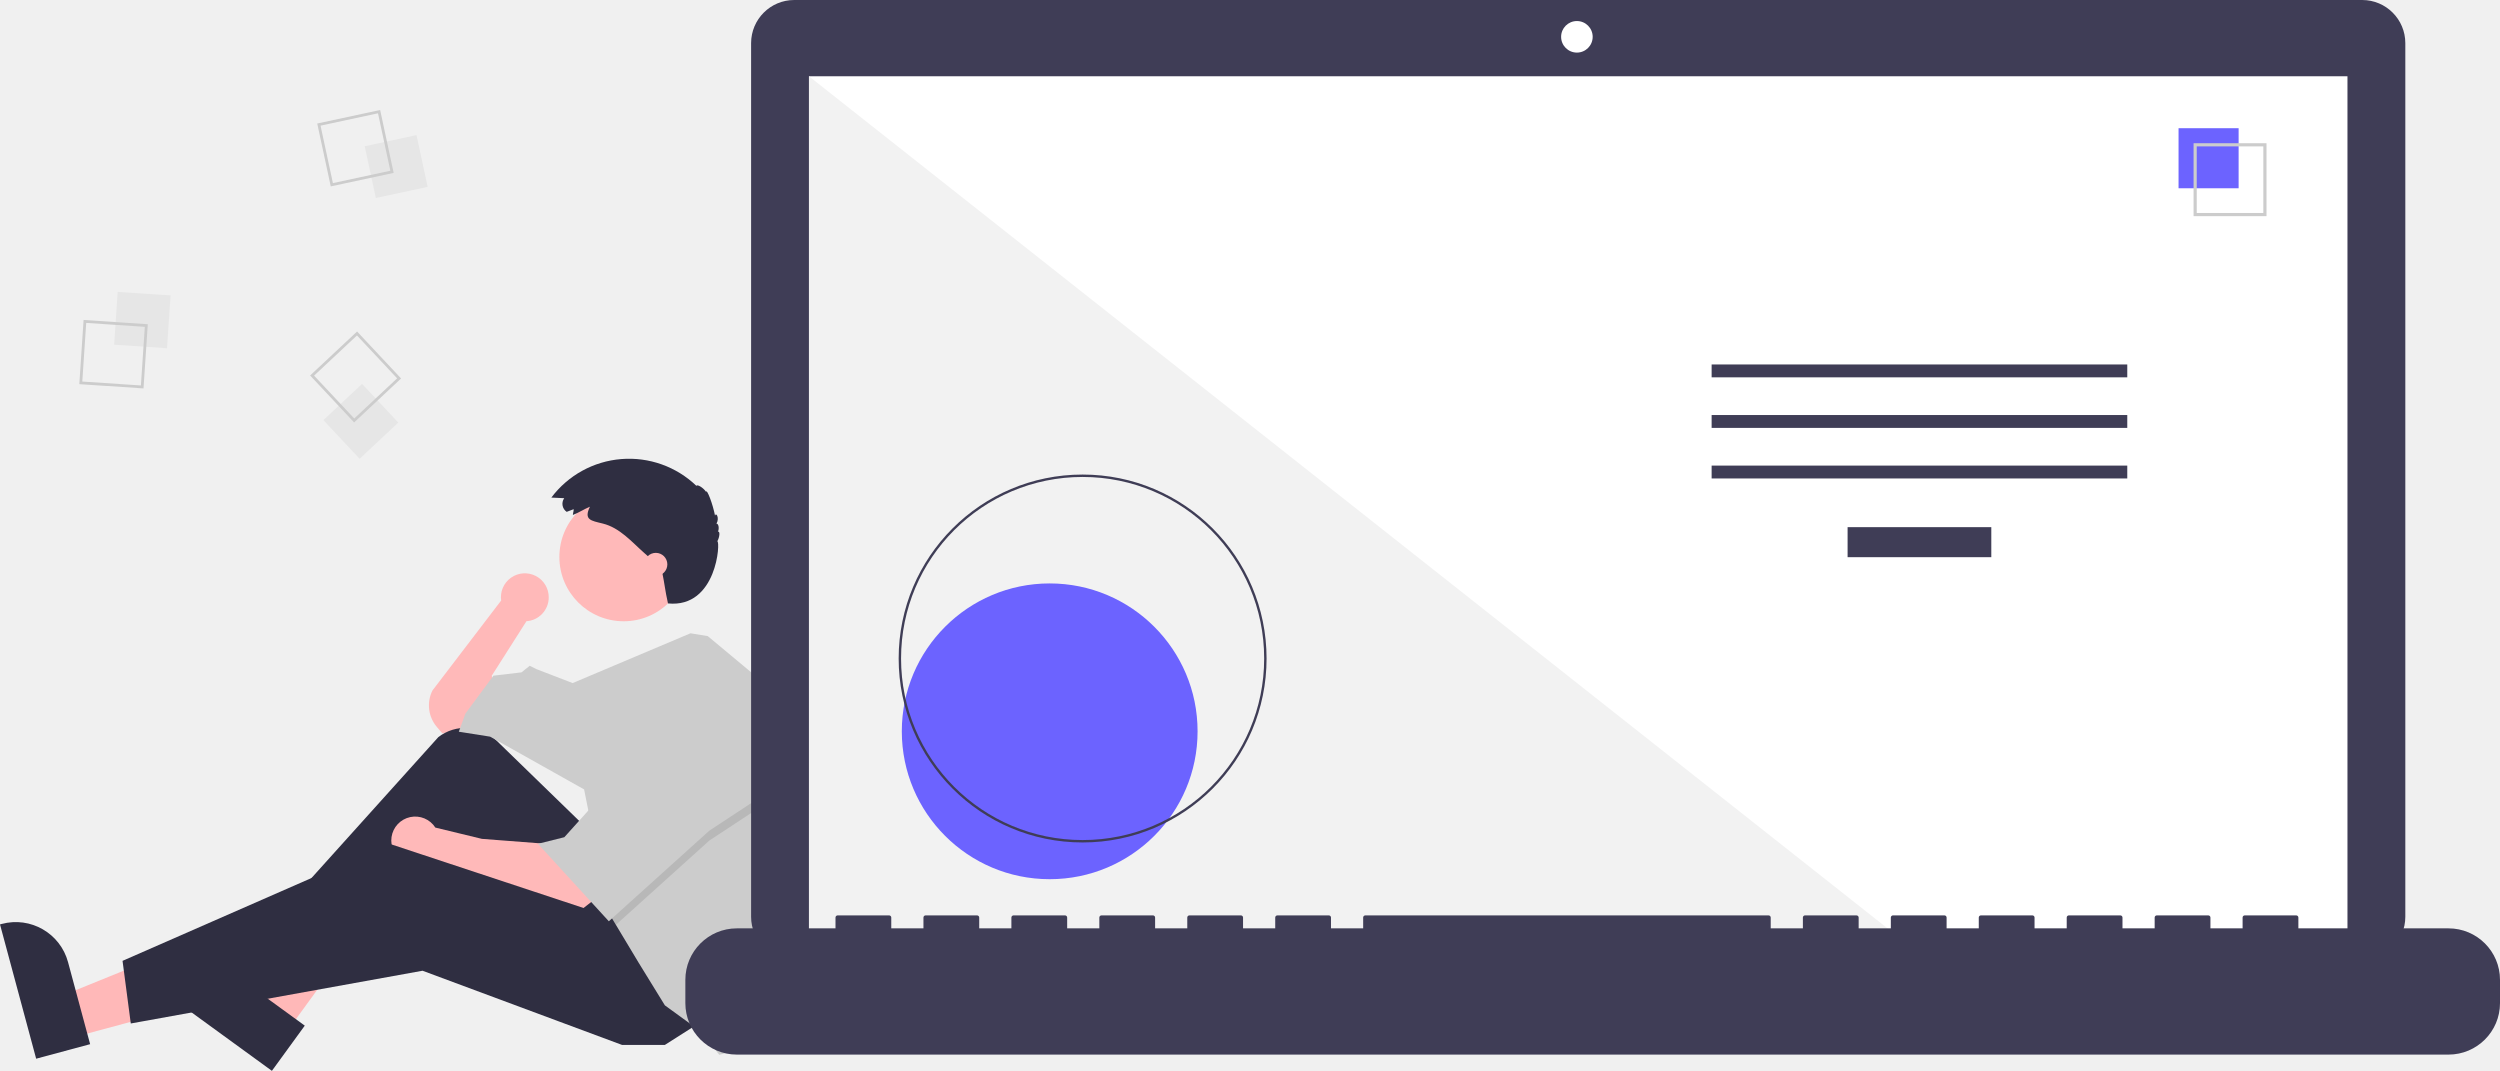
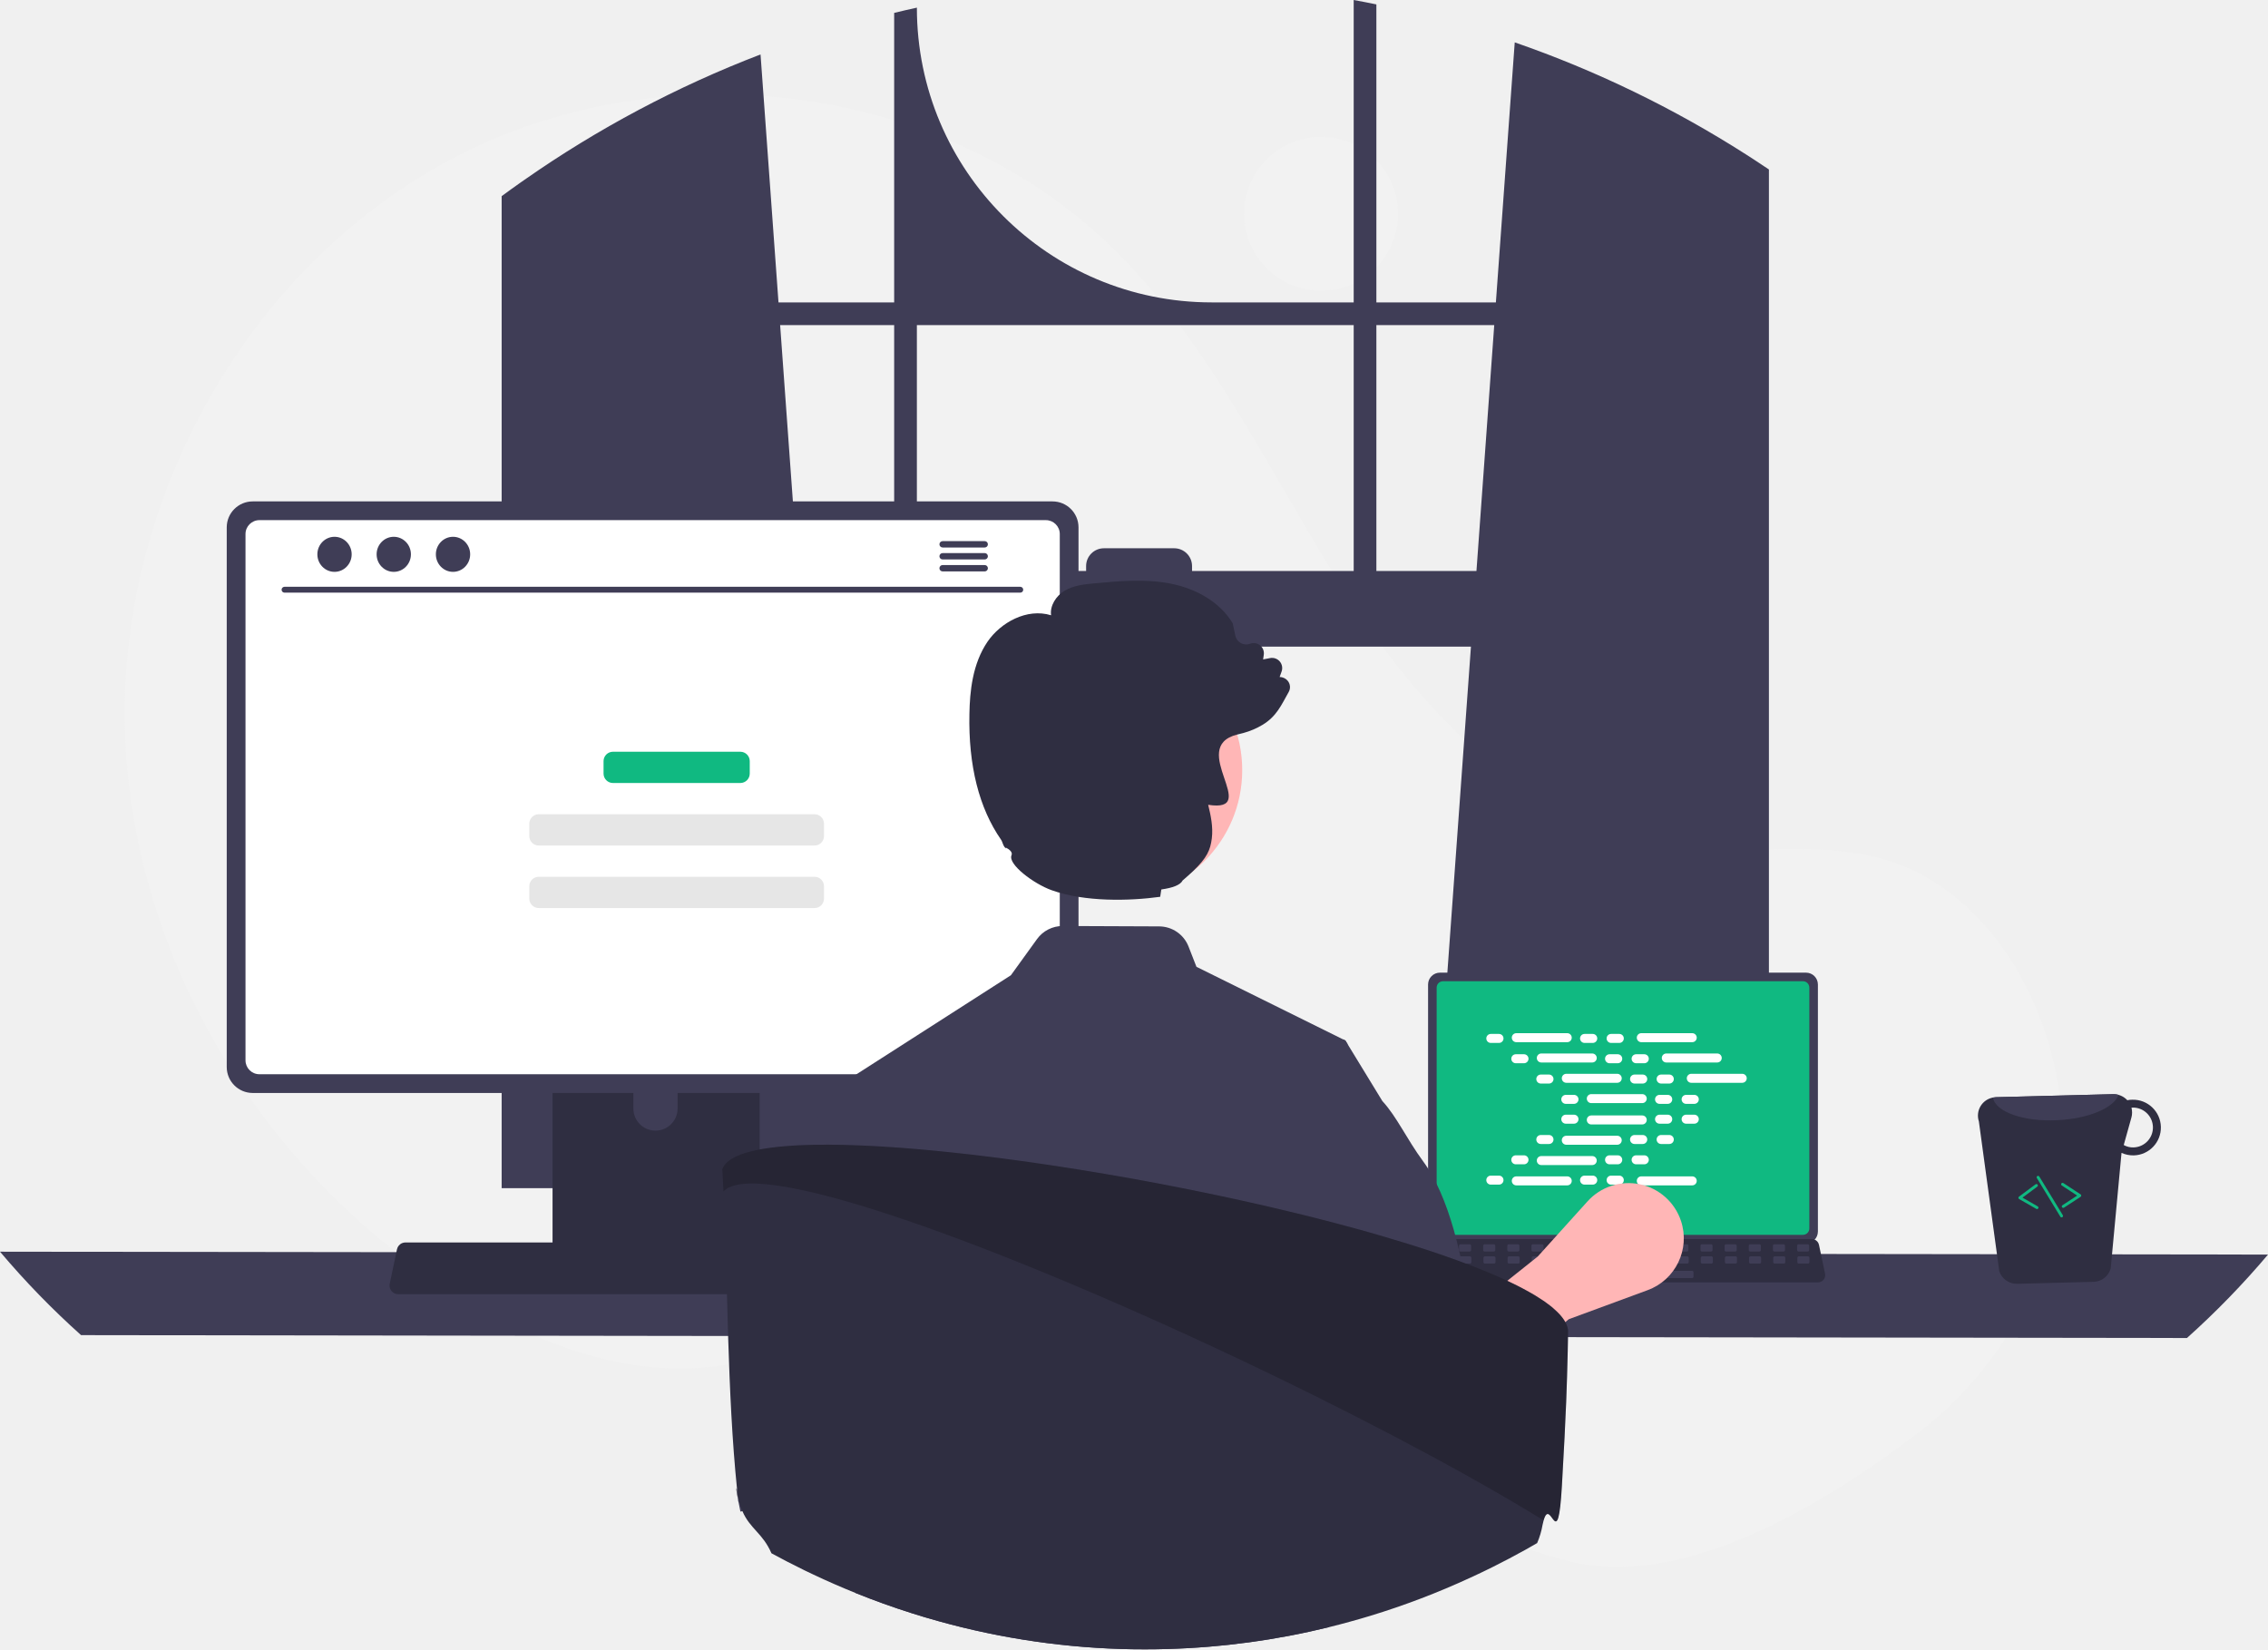
- <svg xmlns="http://www.w3.org/2000/svg" data-name="Layer 1" width="1019.484" height="436.681" viewBox="0 0 1019.484 436.681">
-   <path d="M314.028,475.274a9.751,9.751,0,1,0-19.407,1.282l-28.014,36.686a13.583,13.583,0,0,0,1.836,14.914l2.198,2.564,10.083-2.017,11.428-10.083L290.806,507.192l14.117-22.183-.018-.016A9.743,9.743,0,0,0,314.028,475.274Z" transform="translate(-90.2579 -231.6594)" fill="#ffb9b9" />
-   <polygon points="30.041 422.968 25.468 405.984 88.8 380.265 95.549 405.331 30.041 422.968" fill="#ffb8b8" />
-   <path d="M105.002,663.391,90.258,608.629l.693-.187a22.075,22.075,0,0,1,27.054,15.575l0.0.001L127.01,657.466Z" transform="translate(-90.2579 -231.6594)" fill="#2f2e41" />
-   <polygon points="117.278 420.254 103.054 409.91 136.185 350.121 157.179 365.388 117.278 420.254" fill="#ffb8b8" />
-   <path d="M201.137,668.341,155.271,634.985l.422-.58a22.075,22.075,0,0,1,30.835-4.87l.001.001L214.542,649.908Z" transform="translate(-90.2579 -231.6594)" fill="#2f2e41" />
-   <path d="M328.45,568.364l-35.795-34.773a18.076,18.076,0,0,0-23.668-1.322L201.401,607.352l6.05,9.411L271.984,573.069l43.694,57.139,41.678-20.838Z" transform="translate(-90.2579 -231.6594)" fill="#2f2e41" />
-   <path d="M312.989,575.758l-26.217-2.017-18.986-4.603a9.753,9.753,0,1,0-1.85,12.656l-.003.014,11.428,4.706,49.072,16.806,6.05-4.706Z" transform="translate(-90.2579 -231.6594)" fill="#ffb9b9" />
-   <polygon points="285.92 416.699 271.131 426.11 253.653 426.11 172.315 395.86 53.332 417.371 49.971 391.826 158.871 344.099 254.326 375.693 285.92 416.699" fill="#2f2e41" />
-   <circle cx="254.326" cy="227.132" r="26.217" fill="#ffb9b9" />
-   <path d="M412.417,563.463a150.631,150.631,0,0,1-7.388,46.592l-1.963,6.037-9.411,43.022-10.083,2.689-7.394-9.411-14.789-10.755L350.634,624.158,341.411,608.791l-2.877-4.8-10.083-50.416-38.317-21.511-12.772-2.017,2.689-7.394,11.428-15.461L302.906,505.847l3.361-2.689,2.689,1.344,14.823,5.71,48.057-20.304,7.031,1.15L403.067,511.225A150.499,150.499,0,0,1,412.417,563.463Z" transform="translate(-90.2579 -231.6594)" fill="#ccc" />
-   <polygon points="314.825 325.949 289.281 342.754 251.153 377.131 248.276 372.332 240.209 331.999 242.226 331.999 263.065 293.683 314.825 325.949" opacity="0.1" style="isolation:isolate" />
-   <polygon points="263.065 289.649 242.226 327.965 230.126 341.41 219.371 344.099 248.276 375.693 289.281 338.721 314.825 321.915 263.065 289.649" fill="#ccc" />
-   <path d="M324.193,439.299l-2.841,1.093a3.965,3.965,0,0,1-1.06-5.507q.023-.034.047-.067l-5.249-.246a39.637,39.637,0,0,1,59.173-4.77c.239-.823,2.844.778,3.908,2.402.357-1.339,2.8,5.135,3.664,9.712.4-1.524,1.938.936.591,3.297.854-.125,1.239,2.059.578,3.276.934-.439.777,2.169-.236,3.911,1.333-.118-.114,27.331-20.114,25.331-1.392-6.397-1-6-2.64-14.226-.763-.81-1.599-1.548-2.433-2.284l-4.513-3.983c-5.247-4.632-10.021-10.348-17.011-12.08-4.804-1.19-7.841-1.458-5.223-6.872-2.365.987-4.574,2.455-6.961,3.372C323.905,440.902,324.239,440.055,324.193,439.299Z" transform="translate(-90.2579 -231.6594)" fill="#2f2e41" />
-   <circle cx="267.434" cy="230.157" r="4.706" fill="#ffb9b9" />
-   <rect x="137.514" y="351.376" width="21.61" height="21.61" transform="translate(-313.1754 254.4458) rotate(-86.18992)" fill="#e6e6e6" style="isolation:isolate" />
-   <path d="M124.344,362.131l26.183,1.744-1.744,26.183-26.183-1.744Zm24.969,2.806-23.906-1.592-1.592,23.906,23.906,1.592Z" transform="translate(-90.2579 -231.6594)" fill="#ccc" />
-   <rect x="241.009" y="288.772" width="21.61" height="21.61" transform="translate(-147.5724 -172.0746) rotate(-12.12675)" fill="#e6e6e6" style="isolation:isolate" />
-   <path d="M245.278,276.51l5.513,25.655-25.655,5.513-5.513-25.655Zm4.157,24.779-5.033-23.424-23.424,5.033,5.033,23.424Z" transform="translate(-90.2579 -231.6594)" fill="#ccc" />
-   <rect x="226.603" y="392.674" width="21.61" height="21.61" transform="translate(-301.9456 39.64172) rotate(-43.12712)" fill="#e6e6e6" style="isolation:isolate" />
-   <path d="M253.815,385.997,234.663,403.935l-17.939-19.152,19.152-17.939Zm-19.099,16.326,17.486-16.379-16.379-17.486-17.486,16.379Z" transform="translate(-90.2579 -231.6594)" fill="#ccc" />
-   <path d="M1053.535,231.659H414.152a17.598,17.598,0,0,0-17.599,17.598v356.252a17.599,17.599,0,0,0,17.599,17.599H1053.535a17.599,17.599,0,0,0,17.599-17.599V249.258a17.599,17.599,0,0,0-17.599-17.598Z" transform="translate(-90.2579 -231.6594)" fill="#3f3d56" />
-   <rect x="329.89" y="31.101" width="627.391" height="353.913" fill="#fff" />
-   <circle cx="643.049" cy="15.014" r="6.435" fill="#fff" />
-   <polygon points="777.858 385.015 329.89 385.015 329.89 31.102 777.858 385.015" fill="#f2f2f2" style="isolation:isolate" />
-   <circle cx="428.058" cy="298.224" r="60.307" fill="#6c63ff" />
-   <path d="M531.741,575.21a75.016,75.016,0,1,1,75.016-75.016A75.016,75.016,0,0,1,531.741,575.21Zm0-149.051A74.035,74.035,0,1,0,605.776,500.194a74.035,74.035,0,0,0-74.035-74.035Z" transform="translate(-90.2579 -231.6594)" fill="#3f3d56" />
-   <rect x="753.437" y="214.97" width="58.605" height="12.246" fill="#3f3d56" />
-   <rect x="697.991" y="148.627" width="169.497" height="5.248" fill="#3f3d56" />
-   <rect x="697.991" y="169.246" width="169.497" height="5.248" fill="#3f3d56" />
-   <rect x="697.991" y="189.866" width="169.497" height="5.248" fill="#3f3d56" />
-   <rect x="888.401" y="52.282" width="24.492" height="24.492" fill="#6c63ff" />
-   <path d="M1014.522,319.804h-29.74v-29.74h29.74Zm-28.447-1.293h27.154V291.357H986.075Z" transform="translate(-90.2579 -231.6594)" fill="#ccc" />
-   <path d="M1088.749,610.239h-61.229v-4.412a.875.875,0,0,0-.875-.875h-20.993a.875.875,0,0,0-.875.875v4.412H991.657v-4.412a.875.875,0,0,0-.875-.875H969.789a.875.875,0,0,0-.875.875h0v4.412H955.794v-4.412a.875.875,0,0,0-.875-.875h-20.993a.875.875,0,0,0-.875.875h0v4.412H919.931v-4.412a.875.875,0,0,0-.875-.875H898.064a.875.875,0,0,0-.875.875v4.412H884.068v-4.412a.875.875,0,0,0-.875-.875H862.201a.875.875,0,0,0-.875.875h0v4.412H848.205v-4.412a.875.875,0,0,0-.875-.875H826.338a.875.875,0,0,0-.875.875h0v4.412H812.343v-4.412a.875.875,0,0,0-.875-.875H647.023a.875.875,0,0,0-.875.875h0v4.412H633.028v-4.412a.875.875,0,0,0-.875-.875H611.161a.875.875,0,0,0-.875.875h0v4.412h-13.121v-4.412a.875.875,0,0,0-.875-.875h-20.993a.875.875,0,0,0-.875.875h0v4.412H561.302v-4.412a.875.875,0,0,0-.875-.875H539.435a.875.875,0,0,0-.875.875h0v4.412H525.44v-4.412a.875.875,0,0,0-.875-.875H503.572a.875.875,0,0,0-.875.875h0v4.412h-13.121v-4.412a.875.875,0,0,0-.875-.875H467.709a.875.875,0,0,0-.875.875v4.412H453.714v-4.412a.875.875,0,0,0-.875-.875H431.846a.875.875,0,0,0-.875.875h0v4.412H390.735A20.993,20.993,0,0,0,369.742,631.232v9.492A20.993,20.993,0,0,0,390.735,661.717h698.014a20.993,20.993,0,0,0,20.993-20.993V631.232A20.993,20.993,0,0,0,1088.749,610.239Z" transform="translate(-90.2579 -231.6594)" fill="#3f3d56" />
+ <svg xmlns="http://www.w3.org/2000/svg" data-name="Layer 1" width="786.82" height="572.258" viewBox="0 0 786.82 572.258">
+   <circle cx="458.321" cy="74.182" r="26.701" fill="#f2f2f2" />
+   <path d="M872.038,661.023c39.688-30.229,58.644-81.025,46.776-129.482q-.442-1.806-.934-3.604c-7.867-28.763-27.332-56.101-55.7-65.291-23.82-7.717-49.82-1.783-74.669-4.851-48.781-6.024-86.601-45.494-113.211-86.819-26.611-41.325-47.062-87.583-82.422-121.724-58.285-56.275-153.362-68.391-225.627-31.76C293.987,254.121,247.955,335.391,249.918,416.386c1.963,80.995,50.046,158.432,119.875,199.517,25.652,15.093,55.321,25.785,84.848,22.044,25.62-3.246,48.899-17.013,74.399-21.1,40.091-6.426,79.927,11.701,114.603,32.824,34.676,21.123,68.17,46.16,107.574,55.952C789.478,715.131,836.881,687.801,872.038,661.023Z" transform="translate(-206.59 -163.8711)" fill="#f2f2f2" />
+   <path d="M815.016,219.191c-.87-.58-1.75-1.13-2.62-1.69a380.24,380.24,0,0,0-80.31-38.93l-6.54,90.22h-41.46v-103.39c-2.61-.54-5.24-1.05-7.87-1.53v104.92H626.946A102.27,102.27,0,0,1,524.676,166.521v-0c-2.64.57-5.26,1.18-7.88,1.83v100.44h-40.13l-6.23-86.03a380.858,380.858,0,0,0-81.94,43.53c-.44.3-.88.61-1.31.91-2.21,1.55-4.39,3.13-6.56,4.73v344.19h118.27l-2.09-28.95-11.5-158.95h231.59l-11.5,158.95-2.09,28.95h116.96v-353.45Q817.656,220.901,815.016,219.191Zm-298.22,142.78h-33.39l-6.17-85.3h39.56Zm159.42,0h-56.08v-1.69a6.18,6.18,0,0,0-6.19-6.18h-24.38a6.178,6.178,0,0,0-6.18,6.18v1.69h-58.71v-85.3h151.54Zm7.87,0v-85.3h40.89l-6.17,85.3Z" transform="translate(-206.59 -163.8711)" fill="#3f3d56" />
+   <path d="M206.59,598.162a289.003,289.003,0,0,0,28.12,28.95l730.58,1a289.003,289.003,0,0,0,28.12-28.95Z" transform="translate(-206.59 -163.8711)" fill="#3f3d56" />
+   <path d="M702.02,505.462v85.704a4.122,4.122,0,0,0,4.119,4.119H833.143a4.122,4.122,0,0,0,4.119-4.119v-85.704a4.124,4.124,0,0,0-4.119-4.115H706.139A4.124,4.124,0,0,0,702.02,505.462Z" transform="translate(-206.59 -163.8711)" fill="#3f3d56" />
+   <path d="M704.999,506.529V590.109a2.205,2.205,0,0,0,2.201,2.201H832.086a2.205,2.205,0,0,0,2.201-2.201V506.529a2.206,2.206,0,0,0-2.201-2.206H707.201A2.206,2.206,0,0,0,704.999,506.529Z" transform="translate(-206.59 -163.8711)" fill="#10b981" />
+   <path d="M699.364,607.881a2.47,2.47,0,0,0,1.943.93H837.299a2.502,2.502,0,0,0,2.446-3.016l-2.111-10.027a2.507,2.507,0,0,0-1.558-1.818,2.425,2.425,0,0,0-.888-.168H703.41a2.424,2.424,0,0,0-.888.168,2.507,2.507,0,0,0-1.558,1.818l-2.111,10.027A2.501,2.501,0,0,0,699.364,607.881Z" transform="translate(-206.59 -163.8711)" fill="#2f2e41" />
+   <rect x="830.034" y="595.588" width="4.188" height="2.513" rx="0.488" transform="translate(1457.666 1029.819) rotate(-180)" fill="#3f3d56" />
+   <rect x="821.657" y="595.588" width="4.188" height="2.513" rx="0.488" transform="translate(1440.912 1029.819) rotate(-180)" fill="#3f3d56" />
+   <rect x="813.28" y="595.588" width="4.188" height="2.513" rx="0.488" transform="translate(1424.158 1029.819) rotate(-180)" fill="#3f3d56" />
+   <rect x="804.903" y="595.588" width="4.188" height="2.513" rx="0.488" transform="translate(1407.404 1029.819) rotate(-180)" fill="#3f3d56" />
+   <rect x="796.526" y="595.588" width="4.188" height="2.513" rx="0.488" transform="translate(1390.65 1029.819) rotate(-180)" fill="#3f3d56" />
+   <rect x="788.149" y="595.588" width="4.188" height="2.513" rx="0.488" transform="translate(1373.896 1029.819) rotate(-180)" fill="#3f3d56" />
+   <rect x="779.772" y="595.588" width="4.188" height="2.513" rx="0.488" transform="translate(1357.142 1029.819) rotate(-180)" fill="#3f3d56" />
+   <rect x="771.395" y="595.588" width="4.188" height="2.513" rx="0.488" transform="translate(1340.388 1029.819) rotate(-180)" fill="#3f3d56" />
+   <rect x="763.018" y="595.588" width="4.188" height="2.513" rx="0.488" transform="translate(1323.634 1029.819) rotate(-180)" fill="#3f3d56" />
+   <rect x="754.641" y="595.588" width="4.188" height="2.513" rx="0.488" transform="translate(1306.88 1029.819) rotate(-180)" fill="#3f3d56" />
+   <rect x="746.264" y="595.588" width="4.188" height="2.513" rx="0.488" transform="translate(1290.126 1029.819) rotate(-180)" fill="#3f3d56" />
+   <rect x="737.887" y="595.588" width="4.188" height="2.513" rx="0.488" transform="translate(1273.372 1029.819) rotate(-180)" fill="#3f3d56" />
+   <rect x="729.51" y="595.588" width="4.188" height="2.513" rx="0.488" transform="translate(1256.618 1029.819) rotate(-180)" fill="#3f3d56" />
+   <rect x="721.133" y="595.588" width="4.188" height="2.513" rx="0.488" transform="translate(1239.865 1029.819) rotate(-180)" fill="#3f3d56" />
+   <rect x="712.756" y="595.588" width="4.188" height="2.513" rx="0.488" transform="translate(1223.111 1029.819) rotate(-180)" fill="#3f3d56" />
+   <rect x="704.379" y="595.588" width="4.188" height="2.513" rx="0.488" transform="translate(1206.357 1029.819) rotate(-180)" fill="#3f3d56" />
+   <rect x="830.133" y="599.777" width="4.188" height="2.513" rx="0.488" transform="translate(1457.864 1038.196) rotate(-180)" fill="#3f3d56" />
+   <rect x="821.756" y="599.777" width="4.188" height="2.513" rx="0.488" transform="translate(1441.11 1038.196) rotate(-180)" fill="#3f3d56" />
+   <rect x="813.379" y="599.777" width="4.188" height="2.513" rx="0.488" transform="translate(1424.356 1038.196) rotate(-180)" fill="#3f3d56" />
+   <rect x="805.002" y="599.777" width="4.188" height="2.513" rx="0.488" transform="translate(1407.602 1038.196) rotate(-180)" fill="#3f3d56" />
+   <rect x="796.625" y="599.777" width="4.188" height="2.513" rx="0.488" transform="translate(1390.848 1038.196) rotate(-180)" fill="#3f3d56" />
+   <rect x="788.248" y="599.777" width="4.188" height="2.513" rx="0.488" transform="translate(1374.094 1038.196) rotate(-180)" fill="#3f3d56" />
+   <rect x="779.871" y="599.777" width="4.188" height="2.513" rx="0.488" transform="translate(1357.34 1038.196) rotate(-180)" fill="#3f3d56" />
+   <rect x="771.494" y="599.777" width="4.188" height="2.513" rx="0.488" transform="translate(1340.586 1038.196) rotate(-180)" fill="#3f3d56" />
+   <rect x="763.117" y="599.777" width="4.188" height="2.513" rx="0.488" transform="translate(1323.832 1038.196) rotate(-180)" fill="#3f3d56" />
+   <rect x="754.74" y="599.777" width="4.188" height="2.513" rx="0.488" transform="translate(1307.078 1038.196) rotate(-180)" fill="#3f3d56" />
+   <rect x="746.363" y="599.777" width="4.188" height="2.513" rx="0.488" transform="translate(1290.324 1038.196) rotate(-180)" fill="#3f3d56" />
+   <rect x="737.986" y="599.777" width="4.188" height="2.513" rx="0.488" transform="translate(1273.57 1038.196) rotate(-180)" fill="#3f3d56" />
+   <rect x="729.609" y="599.777" width="4.188" height="2.513" rx="0.488" transform="translate(1256.816 1038.196) rotate(-180)" fill="#3f3d56" />
+   <rect x="721.232" y="599.777" width="4.188" height="2.513" rx="0.488" transform="translate(1240.062 1038.196) rotate(-180)" fill="#3f3d56" />
+   <rect x="712.855" y="599.777" width="4.188" height="2.513" rx="0.488" transform="translate(1223.309 1038.196) rotate(-180)" fill="#3f3d56" />
+   <rect x="704.478" y="599.777" width="4.188" height="2.513" rx="0.488" transform="translate(1206.555 1038.196) rotate(-180)" fill="#3f3d56" />
+   <rect x="760.604" y="604.803" width="33.508" height="2.513" rx="0.488" transform="translate(1348.126 1048.248) rotate(-180)" fill="#3f3d56" />
+   <rect x="515.631" y="358.737" width="5.966" height="3.122" rx="1.561" fill="#fff" />
+   <rect x="548.154" y="358.737" width="5.966" height="3.122" rx="1.561" fill="#fff" />
+   <rect x="557.369" y="358.737" width="5.966" height="3.122" rx="1.561" fill="#fff" />
+   <rect x="524.477" y="358.477" width="20.796" height="3.122" rx="1.561" fill="#fff" />
+   <rect x="567.841" y="358.477" width="20.796" height="3.122" rx="1.561" fill="#fff" />
+   <rect x="524.304" y="365.784" width="5.966" height="3.122" rx="1.561" fill="#fff" />
+   <rect x="556.827" y="365.784" width="5.966" height="3.122" rx="1.561" fill="#fff" />
+   <rect x="566.042" y="365.784" width="5.966" height="3.122" rx="1.561" fill="#fff" />
+   <rect x="533.15" y="365.523" width="20.796" height="3.122" rx="1.561" fill="#fff" />
+   <rect x="576.514" y="365.523" width="20.796" height="3.122" rx="1.561" fill="#fff" />
+   <rect x="532.977" y="372.83" width="5.966" height="3.122" rx="1.561" fill="#fff" />
+   <rect x="565.5" y="372.83" width="5.966" height="3.122" rx="1.561" fill="#fff" />
+   <rect x="574.715" y="372.83" width="5.966" height="3.122" rx="1.561" fill="#fff" />
+   <rect x="541.823" y="372.57" width="20.796" height="3.122" rx="1.561" fill="#fff" />
+   <rect x="585.187" y="372.57" width="20.796" height="3.122" rx="1.561" fill="#fff" />
+   <rect x="541.649" y="379.877" width="5.966" height="3.122" rx="1.561" fill="#fff" />
+   <rect x="574.172" y="379.877" width="5.966" height="3.122" rx="1.561" fill="#fff" />
+   <rect x="583.387" y="379.877" width="5.966" height="3.122" rx="1.561" fill="#fff" />
+   <rect x="550.496" y="379.617" width="20.796" height="3.122" rx="1.561" fill="#fff" />
+   <rect x="548.154" y="407.898" width="5.966" height="3.122" rx="1.561" fill="#fff" />
+   <rect x="557.369" y="407.898" width="5.966" height="3.122" rx="1.561" fill="#fff" />
+   <rect x="567.841" y="408.158" width="20.796" height="3.122" rx="1.561" fill="#fff" />
+   <rect x="515.631" y="407.898" width="5.966" height="3.122" rx="1.561" fill="#fff" />
+   <rect x="524.477" y="408.158" width="20.796" height="3.122" rx="1.561" fill="#fff" />
+   <rect x="524.304" y="400.851" width="5.966" height="3.122" rx="1.561" fill="#fff" />
+   <rect x="556.827" y="400.851" width="5.966" height="3.122" rx="1.561" fill="#fff" />
+   <rect x="566.042" y="400.851" width="5.966" height="3.122" rx="1.561" fill="#fff" />
+   <rect x="533.15" y="401.111" width="20.796" height="3.122" rx="1.561" fill="#fff" />
+   <rect x="532.977" y="393.804" width="5.966" height="3.122" rx="1.561" fill="#fff" />
+   <rect x="565.5" y="393.804" width="5.966" height="3.122" rx="1.561" fill="#fff" />
+   <rect x="574.715" y="393.804" width="5.966" height="3.122" rx="1.561" fill="#fff" />
+   <rect x="541.823" y="394.064" width="20.796" height="3.122" rx="1.561" fill="#fff" />
+   <rect x="541.649" y="386.758" width="5.966" height="3.122" rx="1.561" fill="#fff" />
+   <rect x="574.172" y="386.758" width="5.966" height="3.122" rx="1.561" fill="#fff" />
+   <rect x="583.387" y="386.758" width="5.966" height="3.122" rx="1.561" fill="#fff" />
+   <rect x="550.496" y="387.018" width="20.796" height="3.122" rx="1.561" fill="#fff" />
+   <path d="M711.507,654.353l-13.35-21.102,41.902-33.403,17.295-19.161a19.161,19.161,0,0,1,32.418,6.828h0a19.161,19.161,0,0,1-11.57,23.991l-27.349,10.075Z" transform="translate(-206.59 -163.8711)" fill="#ffb6b6" />
+   <path d="M398.28,501.352v102.56h71.85v-102.56a3.448,3.448,0,0,0-2.43-3.3,3.175,3.175,0,0,0-1.03-.16H401.75A3.463,3.463,0,0,0,398.28,501.352Zm28.04,35.24a7.67,7.67,0,0,1,15.34,0v11.9a7.67,7.67,0,0,1-15.34,0Z" transform="translate(-206.59 -163.8711)" fill="#2f2e41" />
+   <path d="M398.06,600.632v9.89a1.946,1.946,0,0,0,1.93,1.94h68.43a1.94,1.94,0,0,0,1.93-1.94v-9.89Z" transform="translate(-206.59 -163.8711)" fill="#3f3d56" />
+   <path d="M285.25,346.832V534.092a9.007,9.007,0,0,0,9,9h277.5a9.007,9.007,0,0,0,9-9V346.832a9.011,9.011,0,0,0-9-8.99H294.25A9.012,9.012,0,0,0,285.25,346.832Z" transform="translate(-206.59 -163.8711)" fill="#3f3d56" />
+   <path d="M291.76,349.162v182.62a4.818,4.818,0,0,0,4.81,4.81H569.44a4.818,4.818,0,0,0,4.81-4.81v-182.62a4.82,4.82,0,0,0-4.81-4.82H296.57A4.821,4.821,0,0,0,291.76,349.162Z" transform="translate(-206.59 -163.8711)" fill="#fff" />
+   <path d="M342.4,611.792a2.948,2.948,0,0,0,2.32,1.11h162.34a2.987,2.987,0,0,0,2.92-3.6l-2.52-11.97a2.993,2.993,0,0,0-1.86-2.17,2.895,2.895,0,0,0-1.06-.2H347.23a2.894,2.894,0,0,0-1.06.2,2.992,2.992,0,0,0-1.86,2.17l-2.52,11.97A2.985,2.985,0,0,0,342.4,611.792Z" transform="translate(-206.59 -163.8711)" fill="#2f2e41" />
+   <path d="M560.585,369.499H305.261a1.016,1.016,0,0,1,0-2.031H560.585a1.016,1.016,0,0,1,0,2.031Z" transform="translate(-206.59 -163.8711)" fill="#3f3d56" />
+   <ellipse cx="116.051" cy="192.33" rx="5.95" ry="6.083" fill="#3f3d56" />
+   <ellipse cx="136.607" cy="192.33" rx="5.95" ry="6.083" fill="#3f3d56" />
+   <ellipse cx="157.163" cy="192.33" rx="5.95" ry="6.083" fill="#3f3d56" />
+   <path d="M548.206,351.622h-14.6a1.105,1.105,0,0,0,0,2.21h14.6a1.105,1.105,0,0,0,0-2.21Z" transform="translate(-206.59 -163.8711)" fill="#3f3d56" />
+   <path d="M548.206,355.772h-14.6a1.105,1.105,0,0,0,0,2.21h14.6a1.105,1.105,0,0,0,0-2.21Z" transform="translate(-206.59 -163.8711)" fill="#3f3d56" />
+   <path d="M548.206,359.922h-14.6a1.105,1.105,0,0,0,0,2.21h14.6a1.105,1.105,0,0,0,0-2.21Z" transform="translate(-206.59 -163.8711)" fill="#3f3d56" />
+   <path d="M900.186,604.972a6.416,6.416,0,0,0,6.183,4.331l26.492-.682a6.329,6.329,0,0,0,5.981-4.657l3.749-40.087a9.794,9.794,0,0,0,4.238.871,9.661,9.661,0,1,0-.485-19.317,8.184,8.184,0,0,0-1.736.181,6.548,6.548,0,0,0-4.874-2.103l-40.751,1.052a5.853,5.853,0,0,0-1.005.125,6.365,6.365,0,0,0-4.873,8.265Zm43.173-43.817,2.668-9.553a6.506,6.506,0,0,0,.02-3.375c.129-0.0.244-.062.373-.062a6.91,6.91,0,0,1,.324,13.817A6.505,6.505,0,0,1,943.359,561.156Z" transform="translate(-206.59 -163.8711)" fill="#2f2e41" />
+   <path d="M897.978,544.686c.868,4.964,10.629,8.454,22.366,7.847,10.793-.497,19.617-4.287,21.234-8.778a6.025,6.025,0,0,0-1.844-.246l-40.751,1.052A5.853,5.853,0,0,0,897.978,544.686Z" transform="translate(-206.59 -163.8711)" fill="#3f3d56" />
+   <path d="M922.494,582.944a.497.497,0,0,0,.151-.066l5.753-3.766a.499.499,0,0,0,0-.836l-5.98-3.917a.5.5,0,1,0-.548.836l5.341,3.498-5.114,3.348a.5.5,0,0,0,.396.903Z" transform="translate(-206.59 -163.8711)" fill="#10b981" />
+   <path d="M913.408,583.363a.5.5,0,0,0,.126-.918l-5.303-3.04,5.126-3.807a.5.5,0,1,0-.596-.802l-5.739,4.263a.5.5,0,0,0,.049.835l5.965,3.42A.5.5,0,0,0,913.408,583.363Z" transform="translate(-206.59 -163.8711)" fill="#10b981" />
+   <path d="M921.922,586.244a.482.482,0,0,0,.137-.058.5.5,0,0,0,.168-.687l-8.155-13.408a.5.5,0,0,0-.854.521l8.155,13.408A.5.5,0,0,0,921.922,586.244Z" transform="translate(-206.59 -163.8711)" fill="#10b981" />
+   <rect x="209.385" y="260.827" width="50.719" height="10.846" rx="3.264" fill="#10b981" />
+   <rect x="183.626" y="282.519" width="102.236" height="10.846" rx="3.264" fill="#e6e6e6" />
+   <rect x="183.626" y="304.21" width="102.236" height="10.846" rx="3.264" fill="#e6e6e6" />
+   <path d="M497.301,540.717l.217.684.011.023,6.525,19.838,7.506,22.861,14.123,42.961.137,6.673v.023l1.049,53.684-2.909,7.278,3.274,11.932s-1.506-18.037-9.582-7.679c-4.574,5.886-9.925,11.91-14.317,17.556q9.6,3.884,19.507,7.027c1.426.456,2.863.89,4.301,1.323q.462.137.924.274a266.863,266.863,0,0,0,67.351,10.826c1.186.034,2.35.057,3.479.08.399.011.787.023,1.175.023,1.278.011,2.544.023,3.822.023q3.867,0,7.7-.114a266.853,266.853,0,0,0,56.091-7.586c-.125-7.586-.468-16.45-.958-25.918-.228-4.643-5.35-9.674-5.658-14.533-.217-3.65,4.381-7.084,4.141-10.792-1.551-22.827-3.491-14.064-4.928-30.229q-.222-2.379-.411-4.552c-.924-10.381-1.563-16.872-1.563-16.872l6.137-38.683,9.639-60.734-.742-1.221-.833-.411-50.844-25.165-2.761-7.073a10.979,10.979,0,0,0-10.141-6.947l-33.493-.137a10.931,10.931,0,0,0-8.909,4.529l-9.069,12.56Z" transform="translate(-206.59 -163.8711)" fill="#3f3d56" />
+   <path d="M533.407,617.525,525.82,633.758l-5.179,11.088-8.909,46.646-4.46,4.734L503.45,679.467l-39.998,8.881c-1.312-7.29-.351.247-1.161-7.75.228-.228.468-.456.707-.685.639-.593,1.175-1.152,1.164-1.688-.456-27.584.913-74.526,12.343-102.966a60.053,60.053,0,0,1,7.027-13.107c.228-.308.445-.616.662-.924,5.27-7.381,8.601-14.647,13.324-19.815v-.011a.53.53,0,0,0,.08-.08.157.157,0,0,0,.046-.034l32.443-17.203,1.392,39.105.992,28.109Z" transform="translate(-206.59 -163.8711)" fill="#3f3d56" />
+   <path d="M650.391,622.135l9.476,20.275,3.307,7.061,8.907,46.642,4.446,4.723,3.83-16.755,1.8-.369,32.459-6.722,9.461,30.046a17.984,17.984,0,0,0-3.261-22.506c-.646-.585-1.184-1.154-1.169-1.692.538-32.443-1.446-91.684-19.367-116.066-5.692-7.738-9.107-15.445-14.076-20.829-.015-.015-.015-.031-.031-.031L674.081,526.114l-.738-1.215-.831-.415Z" transform="translate(-206.59 -163.8711)" fill="#3f3d56" />
+   <circle id="a657ec4b-47ce-4d2a-9c58-81a811696ca9" data-name="Ellipse 5" cx="386.397" cy="267.201" r="44.558" fill="#ffb6b6" />
+   <path d="M653.212,399.948a3.759,3.759,0,0,0-2.69-1.19l.67-1.86a3.528,3.528,0,0,0-3.96-4.7l-2.44.47.23-1.63a3.534,3.534,0,0,0-4.73-3.82,3.766,3.766,0,0,1-3.24-.23,3.846,3.846,0,0,1-1.92-2.61l-.85-4.1-.09-.22c-4.14-6.9-12.1-11.92-21.84-13.76-8.67-1.65-17.56-.81-26.13-.02-3.4.32-7.24.68-10.44,2.64-2.72,1.68-5.02,5.04-4.55,8.43-8.45-2.59-17.51,2.58-22,9.1-5.32,7.76-6.19,17.48-6.33,25.08-.38,17.98,3.33,32.69,11,43.73.56.8.7,2.47,1.81,3.03l-.23-.37c1.24.62,2.5,1.62,2.03,2.69-1.35,3.08,7.62,9.89,13.94,12.14,11.53,4.11,26.86,3.76,37.64,2.28l.38-2.55c3.89-.53,6.63-1.54,7.4-3.12,1.36-1.16,2.52-2.2,3.53-3.16l.01-.01c.02-.02.06-.05.08-.07,4.87-4.67,6-7.33,6.51-11.38.49-3.97-.38-8-1.27-11.63,18.74,2.9-7.38-19.96,10.08-24.38a5.434,5.434,0,0,1,.61-.15c.51-.12,1.02-.24,1.51-.38a26.448,26.448,0,0,0,6.72-2.87c4.88-2.97,6.49-6.91,9.01-11.35A3.427,3.427,0,0,0,653.212,399.948Z" transform="translate(-206.59 -163.8711)" fill="#2f2e41" />
+   <path d="M750.582,625.308c-.01,1.75-.03,4.2-.11,7.23q-.015.63-.03,1.29c-.13,5.57-.26,10.24-.47,15.43-.01.36-.02.71-.04,1.07-.28,7.24-.72,15.67-1.48,29.02-1.41,24.66-3.87,3.39-6.34,12.04-.12.43-.25.94-.37,1.54a27.916,27.916,0,0,1-1.88,6.33c-1.31.78-2.66,1.53-3.99,2.28-3.79,2.11-7.64,4.14-11.52,6.07-2.18,1.08-4.37,2.14-6.57,3.16-.35.16-.69.32-1.03.47a270.887,270.887,0,0,1-34.75,13.26c-2.32.7-4.63,1.38-6.97,2.01-2.44.68-4.88,1.32-7.35,1.92a266.893,266.893,0,0,1-56.09,7.59c-2.55.08-5.12.11-7.7.11-1.28,0-2.54-.01-3.82-.02-.39,0-.78-.01-1.17-.02-1.13-.03-2.3-.05-3.48-.08a266.663,266.663,0,0,1-67.35-10.83l-.93-.27c-1.44-.44-2.87-.87-4.3-1.33q-9.9-3.135-19.51-7.02-7.335-2.955-14.5-6.34a.339.339,0,0,1-.12-.06c-1-.46-2.01-.94-3.01-1.43-.13-.07-.27-.14-.41-.21q-5.595-2.73-11.07-5.72c-3.07-7.05-7.39-8.4-10.07-14.6a25.874,25.874,0,0,1-1.68-5.74c0-.02-.01-.04-.01-.07.28,3.72-1.19-6.6-.01-.04-.01-.12-.02-.25-.03-.4-.03-.36-.07-.8-.13-1.35-3.43-33.49-3.21-71.79-4.7-103.35q-.15-3.06-.31-5.86c-.03-.62-.07-1.23-.11-1.83.07-.18.15-.37.24-.55a1.002,1.002,0,0,1,.07-.15,1.623,1.623,0,0,1,.1-.18c.02-.03.05-.07.07-.1a.917.917,0,0,1,.05-.1c.09-.14.19-.29.3-.43.05-.06.09-.11.14-.16a.808.808,0,0,1,.12-.14.637.637,0,0,1,.11-.13c.04-.04.08-.09.13-.14a.302.302,0,0,1,.08-.08,2.033,2.033,0,0,1,.26-.25,9.624,9.624,0,0,1,1.14-.9c.14-.09.29-.18.43-.28a19.135,19.135,0,0,1,3.17-1.52c.38-.14.76-.27,1.17-.41.15-.04.29-.09.44-.14.22-.07.44-.14.67-.19,1.14-.34,2.37-.63,3.7-.9.16-.03.33-.06.5-.1.24-.05.49-.09.74-.13.34-.06.69-.12,1.04-.18,2.97-.47,6.34-.82,10.06-1.05q.525-.03,1.05-.06c.41-.02.82-.04,1.24-.06.35-.02.71-.03,1.07-.04.35-.02.71-.03,1.08-.04,1.01-.03,2.05-.06,3.11-.08,3.02-.06,6.2-.04,9.54.03,1.55.04,3.13.08,4.75.15.11,0,.21.01.31.01,1.41.05,2.83.11,4.29.19,1.02.05,2.05.1,3.08.16.97.06,1.95.12,2.94.19.77.04,1.54.1,2.32.15.66.05,1.32.1,1.98.14l.9.06c.49.04.98.07,1.48.12,1.1.09,2.2.18,3.32.27,1.11.1,2.24.2,3.37.3s2.27.21,3.41.32c.12.01.23.02.34.03,1.04.11,2.08.21,3.13.32.24.02.49.04.73.07,1.001.101,2.022.218,3.032.326.31.033.618.066.929.1.791.086,1.572.161,2.368.254,1.05.12,2.12.23,3.16.37.81.09,1.62.18,2.43.28,1.27.15,2.56.31,3.85.48.49.06.98.12,1.47.19,3.68.46,7.4.97,11.18,1.5,5.73.81,11.55,1.69,17.41,2.64q8.805,1.425,17.71,3.01c1.5.27,3,.54,4.51.82q1.02.195,2.04.39c1.16.21,2.32.43,3.48.65,1.16.22,2.32.44,3.48.67,1.38.27,2.77.54,4.15.81,9.09,1.8,18.13,3.72,26.95,5.73,1.45.33,2.9.67,4.34,1q4.32,1.005,8.56,2.04c.78.18,1.55.37,2.32.56,1.92.48,3.84.96,5.73,1.45l.33.09c1.39.34,2.75.69,4.11,1.05q4.815,1.26,9.47,2.55,3.09.855,6.11,1.73c3.01.87,5.96,1.75,8.83,2.64.71.22,1.42.44,2.12.65,2.1.65,4.17,1.31,6.18,1.97,1.6.52,3.16,1.05,4.7,1.58q2.31.795,4.53,1.59c.95.34,1.89.7,2.83,1.04,1.35.5,2.68,1,3.98,1.5.4.15.79.31,1.18.46.25.11.49.2.73.3.47.19.95.37,1.41.56.47.18.93.37,1.39.57.45.18.91.37,1.35.56.45.18.89.37,1.33.57.37.15.73.31,1.08.47.71.31,1.42.62,2.11.94.34.16.68.31,1.02.47l.78.36c.11.06.22.11.33.16.25.12.51.25.76.37.58.27,1.15.56,1.71.83.75.38,1.48.76,2.18,1.13.71.38,1.4.76,2.06,1.13.11.06.21.12.32.18.15.08.3.17.45.25.51.29,1,.59,1.49.88.96.59,1.87,1.17,2.72,1.75.19.13.37.26.56.38.63.45,1.23.89,1.79,1.34,0,.01,0,.01.01.01.19.14.37.29.55.43.15.14.31.26.46.4.52.45,1,.88,1.44,1.32a5.667,5.667,0,0,1,.42.43,1.208,1.208,0,0,1,.16.16c.2.2.38.4.55.6a.553.553,0,0,1,.07.09c.24.28.46.56.67.84.1.14.21.28.3.42.12.17.24.35.34.52.09.14.17.29.25.43a7.257,7.257,0,0,1,.54,1.13,5.241,5.241,0,0,1,.27.82A5.844,5.844,0,0,1,750.582,625.308Z" transform="translate(-206.59 -163.8711)" fill="#2f2e41" />
+   <path d="M750.582,625.308c-.01,1.75-.03,4.2-.11,7.23-.01.42-.03.85-.04,1.29-.1,4.25-.25,9.5-.46,15.43-.01.36-.02.71-.04,1.07-.28,7.24-.72,15.67-1.48,29.02-1.41,24.66-3.87,3.39-6.34,12.04-6.86-4.22-14.38-8.64-22.42-13.18q-2.175-1.23-4.39-2.47c-16.08-8.97-34.04-18.37-52.79-27.68-.74-.37-1.49-.74-2.23-1.1-42.95-21.23-89.83-41.88-127.81-55.66-7.33-2.66-14.33-5.06-20.91-7.17-13.86-4.43-25.84-7.53-35.06-8.87-9.6-1.4-16.23-.9-18.91,1.99q-.15-3.06-.31-5.86-.06-.93-.12-1.83c.062-.165.142-.322.22-.48.011-.023.019-.047.03-.07a1.002,1.002,0,0,1,.07-.15,1.623,1.623,0,0,1,.1-.18,1.06,1.06,0,0,1,.12-.2c.09-.14.19-.29.3-.43a3.483,3.483,0,0,1,.26-.3.637.637,0,0,1,.11-.13c.04-.04.08-.09.13-.14a.302.302,0,0,1,.08-.08,2.033,2.033,0,0,1,.26-.25,9.624,9.624,0,0,1,1.14-.9c.14-.09.29-.18.43-.28a19.135,19.135,0,0,1,3.17-1.52c.38-.14.76-.27,1.17-.41.15-.04.29-.09.44-.14.22-.07.44-.14.67-.19,1.14-.34,2.37-.63,3.7-.9.4-.08.82-.16,1.24-.23.34-.06.69-.12,1.04-.18,2.97-.47,6.34-.82,10.06-1.05q.525-.03,1.05-.06c.41-.02.82-.04,1.24-.06.35-.02.71-.03,1.07-.04.35-.02.71-.03,1.08-.04,1.01-.03,2.05-.06,3.11-.08,3.02-.05,6.2-.03,9.54.04,1.55.03,3.13.08,4.75.15.1,0,.21.01.31.01,1.41.04,2.84.11,4.29.18,1.02.05,2.05.1,3.08.16.97.06,1.95.12,2.94.19.77.04,1.54.1,2.32.15.66.05,1.32.1,1.98.14.79.06,1.58.12,2.38.18,1.1.09,2.2.18,3.32.27,1.11.1,2.24.2,3.37.3s2.27.21,3.41.32c.12.01.23.02.34.03,1.04.11,2.08.21,3.13.32q8.73.885,17.97,2.07,5.52.705,11.18,1.51c5.73.81,11.55,1.69,17.41,2.63q8.805,1.425,17.71,3.01c1.5.27,3,.54,4.51.82q2.76.51,5.52,1.04c1.16.22,2.32.44,3.48.67,1.38.27,2.77.54,4.15.81,9.09,1.8,18.13,3.72,26.95,5.73,1.45.33,2.9.67,4.34,1q4.32,1.005,8.56,2.04c.78.19,1.55.38,2.32.57q2.895.72,5.73,1.44v.01c.11.02.22.05.33.08,1.38.35,2.75.7,4.11,1.06q4.815,1.26,9.47,2.54c2.06.58,4.1,1.15,6.11,1.73,3.01.88,5.96,1.76,8.83,2.64.71.22,1.42.44,2.12.65q3.15.99,6.18,1.97c1.6.52,3.16,1.05,4.7,1.58q2.31.795,4.53,1.59c.96.34,1.9.69,2.83,1.03,1.36.5,2.68,1,3.98,1.51.4.15.79.31,1.18.46.73.28,1.44.57,2.14.86.47.18.93.37,1.39.57.45.18.91.37,1.35.56.45.18.89.37,1.33.57.37.15.73.31,1.08.47.71.31,1.42.62,2.11.94.34.16.68.31,1.02.47l.78.36c.11.06.22.11.33.16.85.4,1.67.8,2.47,1.2.75.38,1.48.76,2.18,1.13.83.44,1.62.87,2.38,1.31.15.08.3.17.45.25.51.29,1,.59,1.49.88.96.59,1.87,1.17,2.72,1.75.84.58,1.62,1.15,2.35,1.72,0,.01,0,.01.01.01.35.28.69.56,1.01.83.52.45,1,.88,1.44,1.32a5.667,5.667,0,0,1,.42.43,1.208,1.208,0,0,1,.16.16c.21.23.42.46.62.69.24.28.46.56.67.84.1.14.21.28.3.42.12.17.24.35.34.52.09.14.17.29.25.43a7.257,7.257,0,0,1,.54,1.13,6.053,6.053,0,0,1,.27.82A5.844,5.844,0,0,1,750.582,625.308Z" transform="translate(-206.59 -163.8711)" opacity="0.2" />
</svg>
